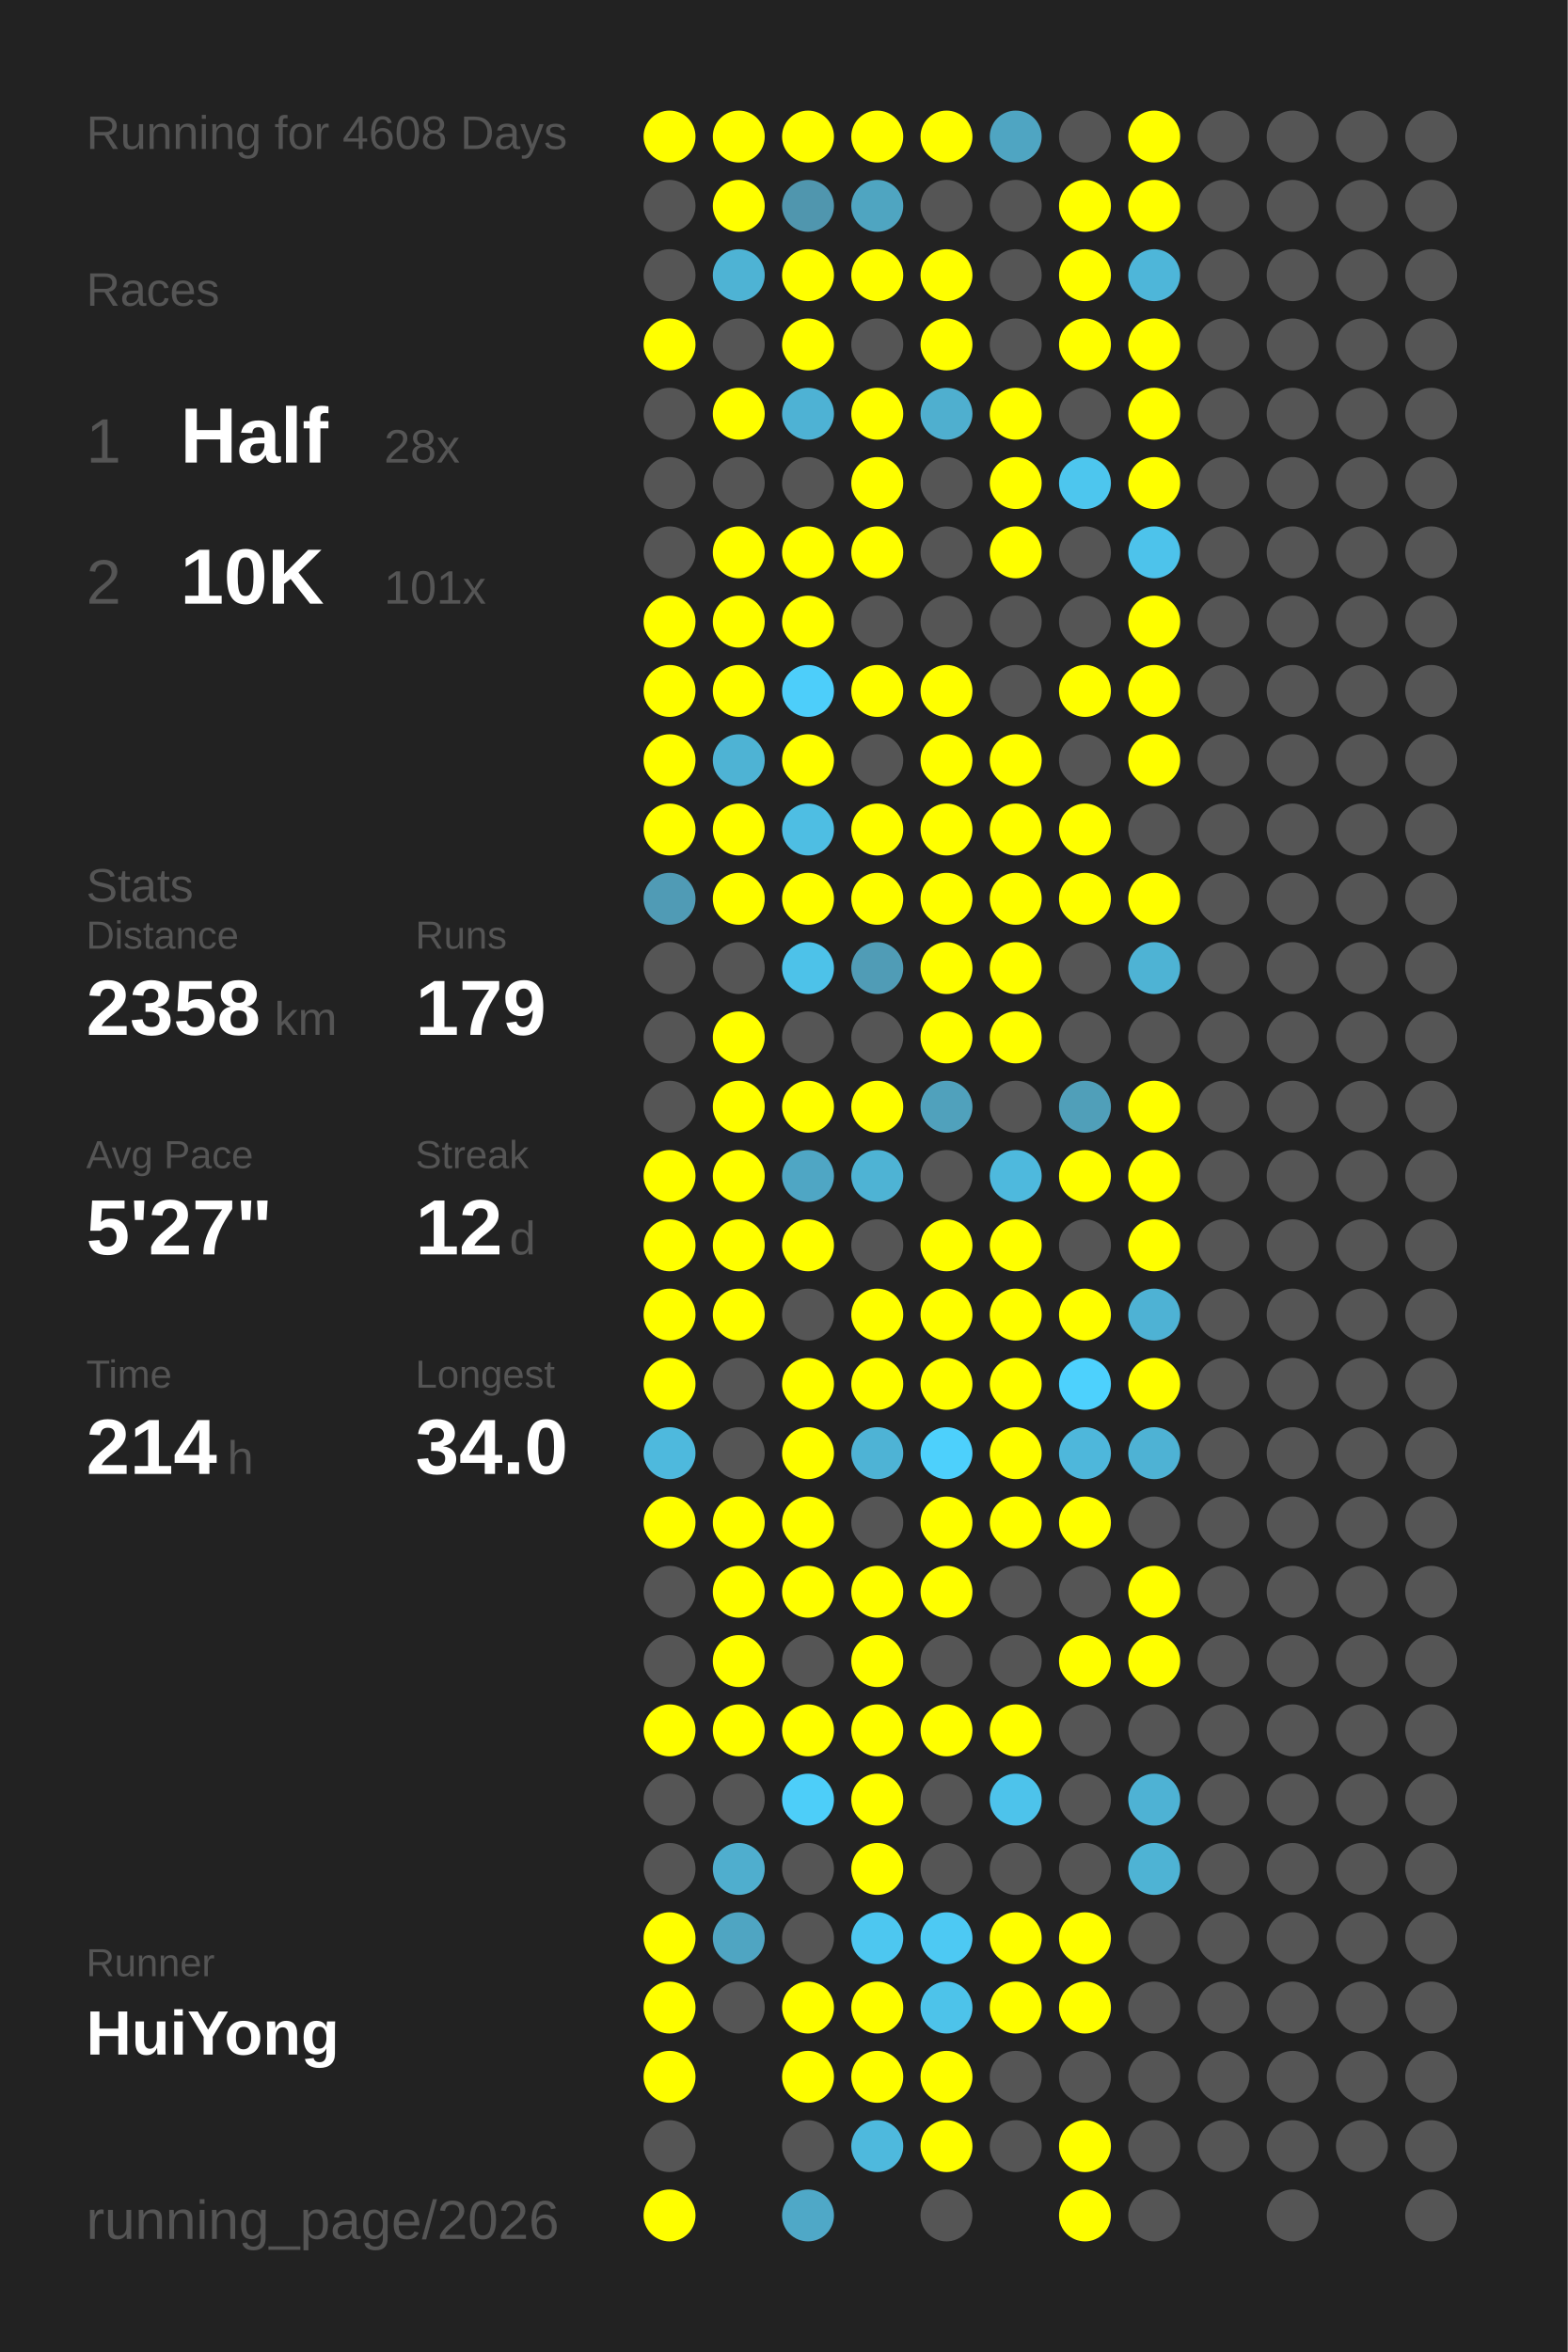
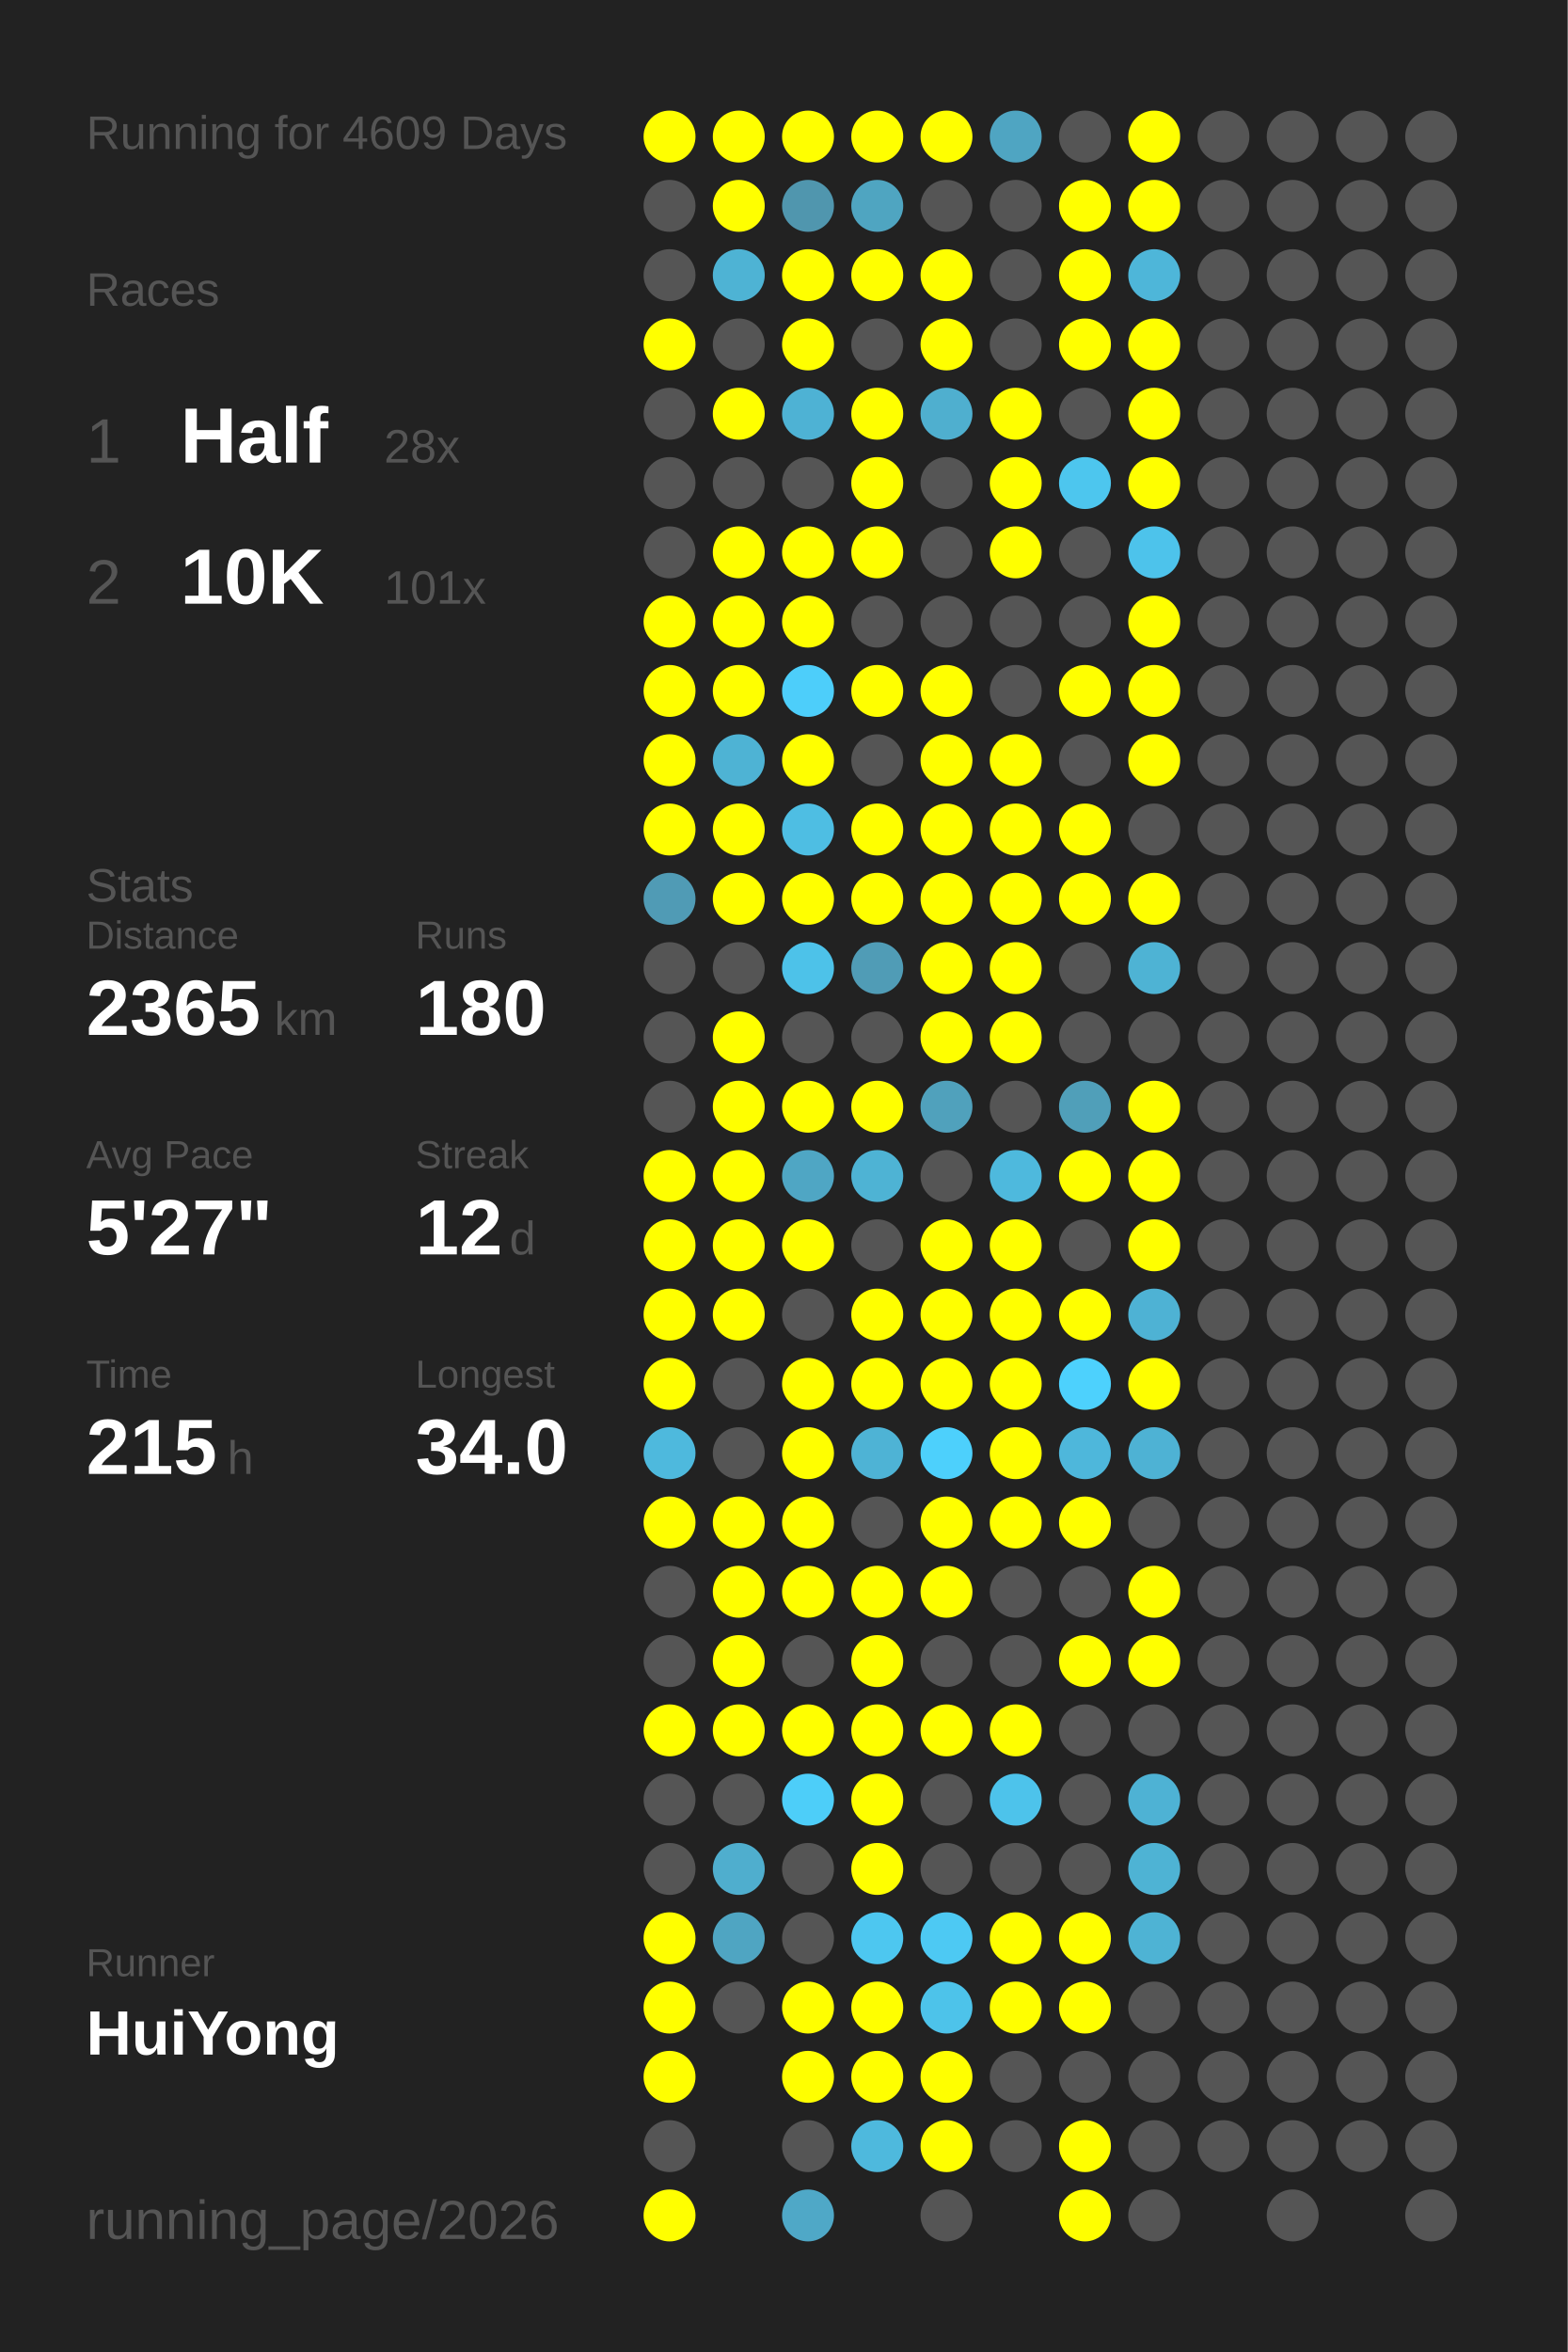
<svg xmlns="http://www.w3.org/2000/svg" baseProfile="full" height="300mm" version="1.1" viewBox="0,0,200,300" width="200mm">
  <defs />
  <rect fill="#222222" height="300" width="200" x="0" y="0" />
-   <text fill="#555555" style="font-size:6px; font-family:Arial;" x="11" y="19">Running for 4608 Days</text>
+   <text fill="#555555" style="font-size:6px; font-family:Arial;" x="11" y="19">Running for 4609 Days</text>
  <text fill="#555555" style="font-size:6px; font-family:Arial;" x="11" y="39">Races</text>
  <text fill="#555555" style="font-size:8px; font-family:Arial;" x="11" y="59">1</text>
  <text fill="#FFFFFF" style="font-size:10px; font-family:Arial; font-weight:bold;" x="23" y="59">Half</text>
  <text fill="#555555" style="font-size:6px; font-family:Arial;" x="49" y="59">28x</text>
  <text fill="#555555" style="font-size:8px; font-family:Arial;" x="11" y="77">2</text>
  <text fill="#FFFFFF" style="font-size:10px; font-family:Arial; font-weight:bold;" x="23" y="77">10K</text>
  <text fill="#555555" style="font-size:6px; font-family:Arial;" x="49" y="77">101x</text>
  <text fill="#555555" style="font-size:6px; font-family:Arial;" x="11" y="115">Stats</text>
  <text fill="#555555" style="font-size:5px; font-family:Arial;" x="11" y="121">Distance</text>
-   <text fill="#FFFFFF" style="font-size:10px; font-family:Arial; font-weight:bold;" x="11" y="132">2358</text>
+   <text fill="#FFFFFF" style="font-size:10px; font-family:Arial; font-weight:bold;" x="11" y="132">2365</text>
  <text fill="#555555" style="font-size:6px; font-family:Arial;" x="35" y="132">km</text>
  <text fill="#555555" style="font-size:5px; font-family:Arial;" x="53" y="121">Runs</text>
-   <text fill="#FFFFFF" style="font-size:10px; font-family:Arial; font-weight:bold;" x="53" y="132">179</text>
+   <text fill="#FFFFFF" style="font-size:10px; font-family:Arial; font-weight:bold;" x="53" y="132">180</text>
  <text fill="#555555" style="font-size:5px; font-family:Arial;" x="11" y="149">Avg Pace</text>
  <text fill="#FFFFFF" style="font-size:10px; font-family:Arial; font-weight:bold;" x="11" y="160">5'27"</text>
  <text fill="#555555" style="font-size:5px; font-family:Arial;" x="53" y="149">Streak</text>
  <text fill="#FFFFFF" style="font-size:10px; font-family:Arial; font-weight:bold;" x="53" y="160">12</text>
  <text fill="#555555" style="font-size:6px; font-family:Arial;" x="65" y="160">d</text>
  <text fill="#555555" style="font-size:5px; font-family:Arial;" x="11" y="177">Time</text>
-   <text fill="#FFFFFF" style="font-size:10px; font-family:Arial; font-weight:bold;" x="11" y="188">214</text>
+   <text fill="#FFFFFF" style="font-size:10px; font-family:Arial; font-weight:bold;" x="11" y="188">215</text>
  <text fill="#555555" style="font-size:6px; font-family:Arial;" x="29" y="188">h</text>
  <text fill="#555555" style="font-size:5px; font-family:Arial;" x="53" y="177">Longest</text>
  <text fill="#FFFFFF" style="font-size:10px; font-family:Arial; font-weight:bold;" x="53" y="188">34.0</text>
  <text fill="#555555" style="font-size:5px; font-family:Arial;" x="11" y="252.065">Runner</text>
  <text fill="#FFFFFF" style="font-size:8px; font-family:Arial; font-weight:bold;" x="11" y="262.065">HuiYong</text>
  <text fill="#555555" style="font-size:7px; font-family:Arial;" x="11" y="285.581">running_page/2026</text>
  <circle cx="85.417" cy="17.419" fill="#FFFF00" r="3.312" />
  <circle cx="85.417" cy="26.258" fill="#555555" r="3.312" />
  <circle cx="85.417" cy="35.097" fill="#555555" r="3.312" />
  <circle cx="85.417" cy="43.935" fill="#FFFF00" r="3.312" />
  <circle cx="85.417" cy="52.774" fill="#555555" r="3.312" />
  <circle cx="85.417" cy="61.613" fill="#555555" r="3.312" />
  <circle cx="85.417" cy="70.452" fill="#555555" r="3.312" />
  <circle cx="85.417" cy="79.29" fill="#FFFF00" r="3.312" />
  <circle cx="85.417" cy="88.129" fill="#FFFF00" r="3.312" />
  <circle cx="85.417" cy="96.968" fill="#FFFF00" r="3.312" />
  <circle cx="85.417" cy="105.806" fill="#FFFF00" r="3.312" />
  <circle cx="85.417" cy="114.645" fill="#509bb5" r="3.312" />
  <circle cx="85.417" cy="123.484" fill="#555555" r="3.312" />
  <circle cx="85.417" cy="132.323" fill="#555555" r="3.312" />
  <circle cx="85.417" cy="141.161" fill="#555555" r="3.312" />
  <circle cx="85.417" cy="150" fill="#FFFF00" r="3.312" />
  <circle cx="85.417" cy="158.839" fill="#FFFF00" r="3.312" />
  <circle cx="85.417" cy="167.677" fill="#FFFF00" r="3.312" />
  <circle cx="85.417" cy="176.516" fill="#FFFF00" r="3.312" />
  <circle cx="85.417" cy="185.355" fill="#4eb9dd" r="3.312" />
  <circle cx="85.417" cy="194.194" fill="#FFFF00" r="3.312" />
  <circle cx="85.417" cy="203.032" fill="#555555" r="3.312" />
  <circle cx="85.417" cy="211.871" fill="#555555" r="3.312" />
  <circle cx="85.417" cy="220.71" fill="#FFFF00" r="3.312" />
  <circle cx="85.417" cy="229.548" fill="#555555" r="3.312" />
  <circle cx="85.417" cy="238.387" fill="#555555" r="3.312" />
  <circle cx="85.417" cy="247.226" fill="#FFFF00" r="3.312" />
  <circle cx="85.417" cy="256.065" fill="#FFFF00" r="3.312" />
  <circle cx="85.417" cy="264.903" fill="#FFFF00" r="3.312" />
  <circle cx="85.417" cy="273.742" fill="#555555" r="3.312" />
  <circle cx="85.417" cy="282.581" fill="#FFFF00" r="3.312" />
  <circle cx="94.25" cy="17.419" fill="#FFFF00" r="3.312" />
  <circle cx="94.25" cy="26.258" fill="#FFFF00" r="3.312" />
  <circle cx="94.25" cy="35.097" fill="#4eb3d4" r="3.312" />
  <circle cx="94.25" cy="43.935" fill="#555555" r="3.312" />
  <circle cx="94.25" cy="52.774" fill="#FFFF00" r="3.312" />
  <circle cx="94.25" cy="61.613" fill="#555555" r="3.312" />
  <circle cx="94.25" cy="70.452" fill="#FFFF00" r="3.312" />
  <circle cx="94.25" cy="79.29" fill="#FFFF00" r="3.312" />
  <circle cx="94.25" cy="88.129" fill="#FFFF00" r="3.312" />
  <circle cx="94.25" cy="96.968" fill="#4eb3d4" r="3.312" />
  <circle cx="94.25" cy="105.806" fill="#FFFF00" r="3.312" />
  <circle cx="94.25" cy="114.645" fill="#FFFF00" r="3.312" />
  <circle cx="94.25" cy="123.484" fill="#555555" r="3.312" />
  <circle cx="94.25" cy="132.323" fill="#FFFF00" r="3.312" />
  <circle cx="94.25" cy="141.161" fill="#FFFF00" r="3.312" />
  <circle cx="94.25" cy="150" fill="#FFFF00" r="3.312" />
  <circle cx="94.25" cy="158.839" fill="#FFFF00" r="3.312" />
  <circle cx="94.25" cy="167.677" fill="#FFFF00" r="3.312" />
  <circle cx="94.25" cy="176.516" fill="#555555" r="3.312" />
  <circle cx="94.25" cy="185.355" fill="#555555" r="3.312" />
  <circle cx="94.25" cy="194.194" fill="#FFFF00" r="3.312" />
  <circle cx="94.25" cy="203.032" fill="#FFFF00" r="3.312" />
  <circle cx="94.25" cy="211.871" fill="#FFFF00" r="3.312" />
  <circle cx="94.25" cy="220.71" fill="#FFFF00" r="3.312" />
  <circle cx="94.25" cy="229.548" fill="#555555" r="3.312" />
  <circle cx="94.25" cy="238.387" fill="#4faece" r="3.312" />
  <circle cx="94.25" cy="247.226" fill="#4fa5c2" r="3.312" />
  <circle cx="94.25" cy="256.065" fill="#555555" r="3.312" />
  <circle cx="103.083" cy="17.419" fill="#FFFF00" r="3.312" />
  <circle cx="103.083" cy="26.258" fill="#5096ae" r="3.312" />
  <circle cx="103.083" cy="35.097" fill="#FFFF00" r="3.312" />
  <circle cx="103.083" cy="43.935" fill="#FFFF00" r="3.312" />
  <circle cx="103.083" cy="52.774" fill="#4eb2d4" r="3.312" />
  <circle cx="103.083" cy="61.613" fill="#555555" r="3.312" />
  <circle cx="103.083" cy="70.452" fill="#FFFF00" r="3.312" />
  <circle cx="103.083" cy="79.29" fill="#FFFF00" r="3.312" />
  <circle cx="103.083" cy="88.129" fill="#4dcefa" r="3.312" />
  <circle cx="103.083" cy="96.968" fill="#FFFF00" r="3.312" />
  <circle cx="103.083" cy="105.806" fill="#4ebee3" r="3.312" />
  <circle cx="103.083" cy="114.645" fill="#FFFF00" r="3.312" />
  <circle cx="103.083" cy="123.484" fill="#4dc2e9" r="3.312" />
  <circle cx="103.083" cy="132.323" fill="#555555" r="3.312" />
  <circle cx="103.083" cy="141.161" fill="#FFFF00" r="3.312" />
  <circle cx="103.083" cy="150" fill="#4fa6c4" r="3.312" />
  <circle cx="103.083" cy="158.839" fill="#FFFF00" r="3.312" />
  <circle cx="103.083" cy="167.677" fill="#555555" r="3.312" />
  <circle cx="103.083" cy="176.516" fill="#FFFF00" r="3.312" />
  <circle cx="103.083" cy="185.355" fill="#FFFF00" r="3.312" />
  <circle cx="103.083" cy="194.194" fill="#FFFF00" r="3.312" />
  <circle cx="103.083" cy="203.032" fill="#FFFF00" r="3.312" />
  <circle cx="103.083" cy="211.871" fill="#555555" r="3.312" />
  <circle cx="103.083" cy="220.71" fill="#FFFF00" r="3.312" />
  <circle cx="103.083" cy="229.548" fill="#4dcef9" r="3.312" />
  <circle cx="103.083" cy="238.387" fill="#555555" r="3.312" />
  <circle cx="103.083" cy="247.226" fill="#555555" r="3.312" />
  <circle cx="103.083" cy="256.065" fill="#FFFF00" r="3.312" />
  <circle cx="103.083" cy="264.903" fill="#FFFF00" r="3.312" />
  <circle cx="103.083" cy="273.742" fill="#555555" r="3.312" />
  <circle cx="103.083" cy="282.581" fill="#4fa8c7" r="3.312" />
  <circle cx="111.917" cy="17.419" fill="#FFFF00" r="3.312" />
  <circle cx="111.917" cy="26.258" fill="#4fa5c1" r="3.312" />
  <circle cx="111.917" cy="35.097" fill="#FFFF00" r="3.312" />
  <circle cx="111.917" cy="43.935" fill="#555555" r="3.312" />
  <circle cx="111.917" cy="52.774" fill="#FFFF00" r="3.312" />
  <circle cx="111.917" cy="61.613" fill="#FFFF00" r="3.312" />
  <circle cx="111.917" cy="70.452" fill="#FFFF00" r="3.312" />
  <circle cx="111.917" cy="79.29" fill="#555555" r="3.312" />
  <circle cx="111.917" cy="88.129" fill="#FFFF00" r="3.312" />
  <circle cx="111.917" cy="96.968" fill="#555555" r="3.312" />
  <circle cx="111.917" cy="105.806" fill="#FFFF00" r="3.312" />
  <circle cx="111.917" cy="114.645" fill="#FFFF00" r="3.312" />
  <circle cx="111.917" cy="123.484" fill="#509cb6" r="3.312" />
  <circle cx="111.917" cy="132.323" fill="#555555" r="3.312" />
  <circle cx="111.917" cy="141.161" fill="#FFFF00" r="3.312" />
  <circle cx="111.917" cy="150" fill="#4eb3d4" r="3.312" />
  <circle cx="111.917" cy="158.839" fill="#555555" r="3.312" />
  <circle cx="111.917" cy="167.677" fill="#FFFF00" r="3.312" />
  <circle cx="111.917" cy="176.516" fill="#FFFF00" r="3.312" />
  <circle cx="111.917" cy="185.355" fill="#4eb3d5" r="3.312" />
  <circle cx="111.917" cy="194.194" fill="#555555" r="3.312" />
  <circle cx="111.917" cy="203.032" fill="#FFFF00" r="3.312" />
  <circle cx="111.917" cy="211.871" fill="#FFFF00" r="3.312" />
  <circle cx="111.917" cy="220.71" fill="#FFFF00" r="3.312" />
  <circle cx="111.917" cy="229.548" fill="#FFFF00" r="3.312" />
  <circle cx="111.917" cy="238.387" fill="#FFFF00" r="3.312" />
  <circle cx="111.917" cy="247.226" fill="#4dc7f0" r="3.312" />
  <circle cx="111.917" cy="256.065" fill="#FFFF00" r="3.312" />
  <circle cx="111.917" cy="264.903" fill="#FFFF00" r="3.312" />
  <circle cx="111.917" cy="273.742" fill="#4eb9dd" r="3.312" />
  <circle cx="120.75" cy="17.419" fill="#FFFF00" r="3.312" />
  <circle cx="120.75" cy="26.258" fill="#555555" r="3.312" />
  <circle cx="120.75" cy="35.097" fill="#FFFF00" r="3.312" />
  <circle cx="120.75" cy="43.935" fill="#FFFF00" r="3.312" />
  <circle cx="120.75" cy="52.774" fill="#4fafcf" r="3.312" />
  <circle cx="120.75" cy="61.613" fill="#555555" r="3.312" />
  <circle cx="120.75" cy="70.452" fill="#555555" r="3.312" />
  <circle cx="120.75" cy="79.29" fill="#555555" r="3.312" />
  <circle cx="120.75" cy="88.129" fill="#FFFF00" r="3.312" />
  <circle cx="120.75" cy="96.968" fill="#FFFF00" r="3.312" />
  <circle cx="120.75" cy="105.806" fill="#FFFF00" r="3.312" />
  <circle cx="120.75" cy="114.645" fill="#FFFF00" r="3.312" />
  <circle cx="120.75" cy="123.484" fill="#FFFF00" r="3.312" />
  <circle cx="120.75" cy="132.323" fill="#FFFF00" r="3.312" />
  <circle cx="120.75" cy="141.161" fill="#50a1bc" r="3.312" />
  <circle cx="120.75" cy="150" fill="#555555" r="3.312" />
  <circle cx="120.75" cy="158.839" fill="#FFFF00" r="3.312" />
  <circle cx="120.75" cy="167.677" fill="#FFFF00" r="3.312" />
  <circle cx="120.75" cy="176.516" fill="#FFFF00" r="3.312" />
  <circle cx="120.75" cy="185.355" fill="#4dd0fc" r="3.312" />
  <circle cx="120.75" cy="194.194" fill="#FFFF00" r="3.312" />
  <circle cx="120.75" cy="203.032" fill="#FFFF00" r="3.312" />
  <circle cx="120.75" cy="211.871" fill="#555555" r="3.312" />
  <circle cx="120.75" cy="220.71" fill="#FFFF00" r="3.312" />
  <circle cx="120.75" cy="229.548" fill="#555555" r="3.312" />
  <circle cx="120.75" cy="238.387" fill="#555555" r="3.312" />
  <circle cx="120.75" cy="247.226" fill="#4dc9f3" r="3.312" />
  <circle cx="120.75" cy="256.065" fill="#4dc3ea" r="3.312" />
  <circle cx="120.75" cy="264.903" fill="#FFFF00" r="3.312" />
  <circle cx="120.75" cy="273.742" fill="#FFFF00" r="3.312" />
  <circle cx="120.75" cy="282.581" fill="#555555" r="3.312" />
  <circle cx="129.583" cy="17.419" fill="#4fa5c2" r="3.312" />
  <circle cx="129.583" cy="26.258" fill="#555555" r="3.312" />
  <circle cx="129.583" cy="35.097" fill="#555555" r="3.312" />
  <circle cx="129.583" cy="43.935" fill="#555555" r="3.312" />
  <circle cx="129.583" cy="52.774" fill="#FFFF00" r="3.312" />
  <circle cx="129.583" cy="61.613" fill="#FFFF00" r="3.312" />
  <circle cx="129.583" cy="70.452" fill="#FFFF00" r="3.312" />
  <circle cx="129.583" cy="79.29" fill="#555555" r="3.312" />
  <circle cx="129.583" cy="88.129" fill="#555555" r="3.312" />
  <circle cx="129.583" cy="96.968" fill="#FFFF00" r="3.312" />
  <circle cx="129.583" cy="105.806" fill="#FFFF00" r="3.312" />
  <circle cx="129.583" cy="114.645" fill="#FFFF00" r="3.312" />
  <circle cx="129.583" cy="123.484" fill="#FFFF00" r="3.312" />
  <circle cx="129.583" cy="132.323" fill="#FFFF00" r="3.312" />
  <circle cx="129.583" cy="141.161" fill="#555555" r="3.312" />
  <circle cx="129.583" cy="150" fill="#4eb9dd" r="3.312" />
  <circle cx="129.583" cy="158.839" fill="#FFFF00" r="3.312" />
  <circle cx="129.583" cy="167.677" fill="#FFFF00" r="3.312" />
  <circle cx="129.583" cy="176.516" fill="#FFFF00" r="3.312" />
  <circle cx="129.583" cy="185.355" fill="#FFFF00" r="3.312" />
  <circle cx="129.583" cy="194.194" fill="#FFFF00" r="3.312" />
  <circle cx="129.583" cy="203.032" fill="#555555" r="3.312" />
  <circle cx="129.583" cy="211.871" fill="#555555" r="3.312" />
  <circle cx="129.583" cy="220.71" fill="#FFFF00" r="3.312" />
  <circle cx="129.583" cy="229.548" fill="#4dc3eb" r="3.312" />
  <circle cx="129.583" cy="238.387" fill="#555555" r="3.312" />
  <circle cx="129.583" cy="247.226" fill="#FFFF00" r="3.312" />
  <circle cx="129.583" cy="256.065" fill="#FFFF00" r="3.312" />
  <circle cx="129.583" cy="264.903" fill="#555555" r="3.312" />
  <circle cx="129.583" cy="273.742" fill="#555555" r="3.312" />
  <circle cx="138.417" cy="17.419" fill="#555555" r="3.312" />
  <circle cx="138.417" cy="26.258" fill="#FFFF00" r="3.312" />
  <circle cx="138.417" cy="35.097" fill="#FFFF00" r="3.312" />
  <circle cx="138.417" cy="43.935" fill="#FFFF00" r="3.312" />
  <circle cx="138.417" cy="52.774" fill="#555555" r="3.312" />
  <circle cx="138.417" cy="61.613" fill="#4dc6ee" r="3.312" />
  <circle cx="138.417" cy="70.452" fill="#555555" r="3.312" />
  <circle cx="138.417" cy="79.29" fill="#555555" r="3.312" />
  <circle cx="138.417" cy="88.129" fill="#FFFF00" r="3.312" />
  <circle cx="138.417" cy="96.968" fill="#555555" r="3.312" />
  <circle cx="138.417" cy="105.806" fill="#FFFF00" r="3.312" />
  <circle cx="138.417" cy="114.645" fill="#FFFF00" r="3.312" />
  <circle cx="138.417" cy="123.484" fill="#555555" r="3.312" />
  <circle cx="138.417" cy="132.323" fill="#555555" r="3.312" />
  <circle cx="138.417" cy="141.161" fill="#509fb9" r="3.312" />
  <circle cx="138.417" cy="150" fill="#FFFF00" r="3.312" />
  <circle cx="138.417" cy="158.839" fill="#555555" r="3.312" />
  <circle cx="138.417" cy="167.677" fill="#FFFF00" r="3.312" />
  <circle cx="138.417" cy="176.516" fill="#4dd1fd" r="3.312" />
  <circle cx="138.417" cy="185.355" fill="#4eb7db" r="3.312" />
  <circle cx="138.417" cy="194.194" fill="#FFFF00" r="3.312" />
  <circle cx="138.417" cy="203.032" fill="#555555" r="3.312" />
  <circle cx="138.417" cy="211.871" fill="#FFFF00" r="3.312" />
  <circle cx="138.417" cy="220.71" fill="#555555" r="3.312" />
  <circle cx="138.417" cy="229.548" fill="#555555" r="3.312" />
  <circle cx="138.417" cy="238.387" fill="#555555" r="3.312" />
  <circle cx="138.417" cy="247.226" fill="#FFFF00" r="3.312" />
  <circle cx="138.417" cy="256.065" fill="#FFFF00" r="3.312" />
  <circle cx="138.417" cy="264.903" fill="#555555" r="3.312" />
  <circle cx="138.417" cy="273.742" fill="#FFFF00" r="3.312" />
  <circle cx="138.417" cy="282.581" fill="#FFFF00" r="3.312" />
  <circle cx="147.25" cy="17.419" fill="#FFFF00" r="3.312" />
  <circle cx="147.25" cy="26.258" fill="#FFFF00" r="3.312" />
  <circle cx="147.25" cy="35.097" fill="#4eb6d9" r="3.312" />
  <circle cx="147.25" cy="43.935" fill="#FFFF00" r="3.312" />
  <circle cx="147.25" cy="52.774" fill="#FFFF00" r="3.312" />
  <circle cx="147.25" cy="61.613" fill="#FFFF00" r="3.312" />
  <circle cx="147.25" cy="70.452" fill="#4dc3eb" r="3.312" />
  <circle cx="147.25" cy="79.29" fill="#FFFF00" r="3.312" />
  <circle cx="147.25" cy="88.129" fill="#FFFF00" r="3.312" />
  <circle cx="147.25" cy="96.968" fill="#FFFF00" r="3.312" />
  <circle cx="147.25" cy="105.806" fill="#555555" r="3.312" />
  <circle cx="147.25" cy="114.645" fill="#FFFF00" r="3.312" />
  <circle cx="147.25" cy="123.484" fill="#4eb3d4" r="3.312" />
  <circle cx="147.25" cy="132.323" fill="#555555" r="3.312" />
  <circle cx="147.25" cy="141.161" fill="#FFFF00" r="3.312" />
  <circle cx="147.25" cy="150" fill="#FFFF00" r="3.312" />
  <circle cx="147.25" cy="158.839" fill="#FFFF00" r="3.312" />
  <circle cx="147.25" cy="167.677" fill="#4eb2d4" r="3.312" />
  <circle cx="147.25" cy="176.516" fill="#FFFF00" r="3.312" />
  <circle cx="147.25" cy="185.355" fill="#4eb2d4" r="3.312" />
  <circle cx="147.25" cy="194.194" fill="#555555" r="3.312" />
  <circle cx="147.25" cy="203.032" fill="#FFFF00" r="3.312" />
  <circle cx="147.25" cy="211.871" fill="#FFFF00" r="3.312" />
  <circle cx="147.25" cy="220.71" fill="#555555" r="3.312" />
  <circle cx="147.25" cy="229.548" fill="#4eb2d4" r="3.312" />
  <circle cx="147.25" cy="238.387" fill="#4eb3d4" r="3.312" />
-   <circle cx="147.25" cy="247.226" fill="#555555" r="3.312" />
+   <circle cx="147.25" cy="247.226" fill="#4eb3d4" r="3.312" />
  <circle cx="147.25" cy="256.065" fill="#555555" r="3.312" />
  <circle cx="147.25" cy="264.903" fill="#555555" r="3.312" />
  <circle cx="147.25" cy="273.742" fill="#555555" r="3.312" />
  <circle cx="147.25" cy="282.581" fill="#555555" r="3.312" />
  <circle cx="156.083" cy="17.419" fill="#555555" r="3.312" />
  <circle cx="156.083" cy="26.258" fill="#555555" r="3.312" />
  <circle cx="156.083" cy="35.097" fill="#555555" r="3.312" />
  <circle cx="156.083" cy="43.935" fill="#555555" r="3.312" />
  <circle cx="156.083" cy="52.774" fill="#555555" r="3.312" />
  <circle cx="156.083" cy="61.613" fill="#555555" r="3.312" />
  <circle cx="156.083" cy="70.452" fill="#555555" r="3.312" />
  <circle cx="156.083" cy="79.29" fill="#555555" r="3.312" />
  <circle cx="156.083" cy="88.129" fill="#555555" r="3.312" />
  <circle cx="156.083" cy="96.968" fill="#555555" r="3.312" />
  <circle cx="156.083" cy="105.806" fill="#555555" r="3.312" />
  <circle cx="156.083" cy="114.645" fill="#555555" r="3.312" />
  <circle cx="156.083" cy="123.484" fill="#555555" r="3.312" />
  <circle cx="156.083" cy="132.323" fill="#555555" r="3.312" />
  <circle cx="156.083" cy="141.161" fill="#555555" r="3.312" />
  <circle cx="156.083" cy="150" fill="#555555" r="3.312" />
  <circle cx="156.083" cy="158.839" fill="#555555" r="3.312" />
  <circle cx="156.083" cy="167.677" fill="#555555" r="3.312" />
  <circle cx="156.083" cy="176.516" fill="#555555" r="3.312" />
  <circle cx="156.083" cy="185.355" fill="#555555" r="3.312" />
  <circle cx="156.083" cy="194.194" fill="#555555" r="3.312" />
  <circle cx="156.083" cy="203.032" fill="#555555" r="3.312" />
  <circle cx="156.083" cy="211.871" fill="#555555" r="3.312" />
  <circle cx="156.083" cy="220.71" fill="#555555" r="3.312" />
  <circle cx="156.083" cy="229.548" fill="#555555" r="3.312" />
  <circle cx="156.083" cy="238.387" fill="#555555" r="3.312" />
  <circle cx="156.083" cy="247.226" fill="#555555" r="3.312" />
  <circle cx="156.083" cy="256.065" fill="#555555" r="3.312" />
  <circle cx="156.083" cy="264.903" fill="#555555" r="3.312" />
  <circle cx="156.083" cy="273.742" fill="#555555" r="3.312" />
  <circle cx="164.917" cy="17.419" fill="#555555" r="3.312" />
  <circle cx="164.917" cy="26.258" fill="#555555" r="3.312" />
  <circle cx="164.917" cy="35.097" fill="#555555" r="3.312" />
  <circle cx="164.917" cy="43.935" fill="#555555" r="3.312" />
  <circle cx="164.917" cy="52.774" fill="#555555" r="3.312" />
  <circle cx="164.917" cy="61.613" fill="#555555" r="3.312" />
  <circle cx="164.917" cy="70.452" fill="#555555" r="3.312" />
  <circle cx="164.917" cy="79.29" fill="#555555" r="3.312" />
  <circle cx="164.917" cy="88.129" fill="#555555" r="3.312" />
  <circle cx="164.917" cy="96.968" fill="#555555" r="3.312" />
  <circle cx="164.917" cy="105.806" fill="#555555" r="3.312" />
  <circle cx="164.917" cy="114.645" fill="#555555" r="3.312" />
  <circle cx="164.917" cy="123.484" fill="#555555" r="3.312" />
  <circle cx="164.917" cy="132.323" fill="#555555" r="3.312" />
  <circle cx="164.917" cy="141.161" fill="#555555" r="3.312" />
  <circle cx="164.917" cy="150" fill="#555555" r="3.312" />
  <circle cx="164.917" cy="158.839" fill="#555555" r="3.312" />
  <circle cx="164.917" cy="167.677" fill="#555555" r="3.312" />
  <circle cx="164.917" cy="176.516" fill="#555555" r="3.312" />
  <circle cx="164.917" cy="185.355" fill="#555555" r="3.312" />
  <circle cx="164.917" cy="194.194" fill="#555555" r="3.312" />
  <circle cx="164.917" cy="203.032" fill="#555555" r="3.312" />
  <circle cx="164.917" cy="211.871" fill="#555555" r="3.312" />
  <circle cx="164.917" cy="220.71" fill="#555555" r="3.312" />
  <circle cx="164.917" cy="229.548" fill="#555555" r="3.312" />
  <circle cx="164.917" cy="238.387" fill="#555555" r="3.312" />
  <circle cx="164.917" cy="247.226" fill="#555555" r="3.312" />
  <circle cx="164.917" cy="256.065" fill="#555555" r="3.312" />
  <circle cx="164.917" cy="264.903" fill="#555555" r="3.312" />
  <circle cx="164.917" cy="273.742" fill="#555555" r="3.312" />
  <circle cx="164.917" cy="282.581" fill="#555555" r="3.312" />
  <circle cx="173.75" cy="17.419" fill="#555555" r="3.312" />
  <circle cx="173.75" cy="26.258" fill="#555555" r="3.312" />
  <circle cx="173.75" cy="35.097" fill="#555555" r="3.312" />
  <circle cx="173.75" cy="43.935" fill="#555555" r="3.312" />
  <circle cx="173.75" cy="52.774" fill="#555555" r="3.312" />
  <circle cx="173.75" cy="61.613" fill="#555555" r="3.312" />
  <circle cx="173.75" cy="70.452" fill="#555555" r="3.312" />
  <circle cx="173.75" cy="79.29" fill="#555555" r="3.312" />
  <circle cx="173.75" cy="88.129" fill="#555555" r="3.312" />
  <circle cx="173.75" cy="96.968" fill="#555555" r="3.312" />
  <circle cx="173.75" cy="105.806" fill="#555555" r="3.312" />
  <circle cx="173.75" cy="114.645" fill="#555555" r="3.312" />
  <circle cx="173.75" cy="123.484" fill="#555555" r="3.312" />
  <circle cx="173.75" cy="132.323" fill="#555555" r="3.312" />
  <circle cx="173.75" cy="141.161" fill="#555555" r="3.312" />
  <circle cx="173.75" cy="150" fill="#555555" r="3.312" />
  <circle cx="173.75" cy="158.839" fill="#555555" r="3.312" />
  <circle cx="173.75" cy="167.677" fill="#555555" r="3.312" />
  <circle cx="173.75" cy="176.516" fill="#555555" r="3.312" />
  <circle cx="173.75" cy="185.355" fill="#555555" r="3.312" />
  <circle cx="173.75" cy="194.194" fill="#555555" r="3.312" />
  <circle cx="173.75" cy="203.032" fill="#555555" r="3.312" />
  <circle cx="173.75" cy="211.871" fill="#555555" r="3.312" />
  <circle cx="173.75" cy="220.71" fill="#555555" r="3.312" />
  <circle cx="173.75" cy="229.548" fill="#555555" r="3.312" />
  <circle cx="173.75" cy="238.387" fill="#555555" r="3.312" />
  <circle cx="173.75" cy="247.226" fill="#555555" r="3.312" />
  <circle cx="173.75" cy="256.065" fill="#555555" r="3.312" />
  <circle cx="173.75" cy="264.903" fill="#555555" r="3.312" />
  <circle cx="173.75" cy="273.742" fill="#555555" r="3.312" />
  <circle cx="182.583" cy="17.419" fill="#555555" r="3.312" />
  <circle cx="182.583" cy="26.258" fill="#555555" r="3.312" />
  <circle cx="182.583" cy="35.097" fill="#555555" r="3.312" />
  <circle cx="182.583" cy="43.935" fill="#555555" r="3.312" />
  <circle cx="182.583" cy="52.774" fill="#555555" r="3.312" />
  <circle cx="182.583" cy="61.613" fill="#555555" r="3.312" />
  <circle cx="182.583" cy="70.452" fill="#555555" r="3.312" />
  <circle cx="182.583" cy="79.29" fill="#555555" r="3.312" />
  <circle cx="182.583" cy="88.129" fill="#555555" r="3.312" />
  <circle cx="182.583" cy="96.968" fill="#555555" r="3.312" />
  <circle cx="182.583" cy="105.806" fill="#555555" r="3.312" />
  <circle cx="182.583" cy="114.645" fill="#555555" r="3.312" />
  <circle cx="182.583" cy="123.484" fill="#555555" r="3.312" />
  <circle cx="182.583" cy="132.323" fill="#555555" r="3.312" />
  <circle cx="182.583" cy="141.161" fill="#555555" r="3.312" />
  <circle cx="182.583" cy="150" fill="#555555" r="3.312" />
  <circle cx="182.583" cy="158.839" fill="#555555" r="3.312" />
  <circle cx="182.583" cy="167.677" fill="#555555" r="3.312" />
  <circle cx="182.583" cy="176.516" fill="#555555" r="3.312" />
  <circle cx="182.583" cy="185.355" fill="#555555" r="3.312" />
  <circle cx="182.583" cy="194.194" fill="#555555" r="3.312" />
  <circle cx="182.583" cy="203.032" fill="#555555" r="3.312" />
  <circle cx="182.583" cy="211.871" fill="#555555" r="3.312" />
  <circle cx="182.583" cy="220.71" fill="#555555" r="3.312" />
  <circle cx="182.583" cy="229.548" fill="#555555" r="3.312" />
  <circle cx="182.583" cy="238.387" fill="#555555" r="3.312" />
  <circle cx="182.583" cy="247.226" fill="#555555" r="3.312" />
  <circle cx="182.583" cy="256.065" fill="#555555" r="3.312" />
  <circle cx="182.583" cy="264.903" fill="#555555" r="3.312" />
  <circle cx="182.583" cy="273.742" fill="#555555" r="3.312" />
  <circle cx="182.583" cy="282.581" fill="#555555" r="3.312" />
</svg>
